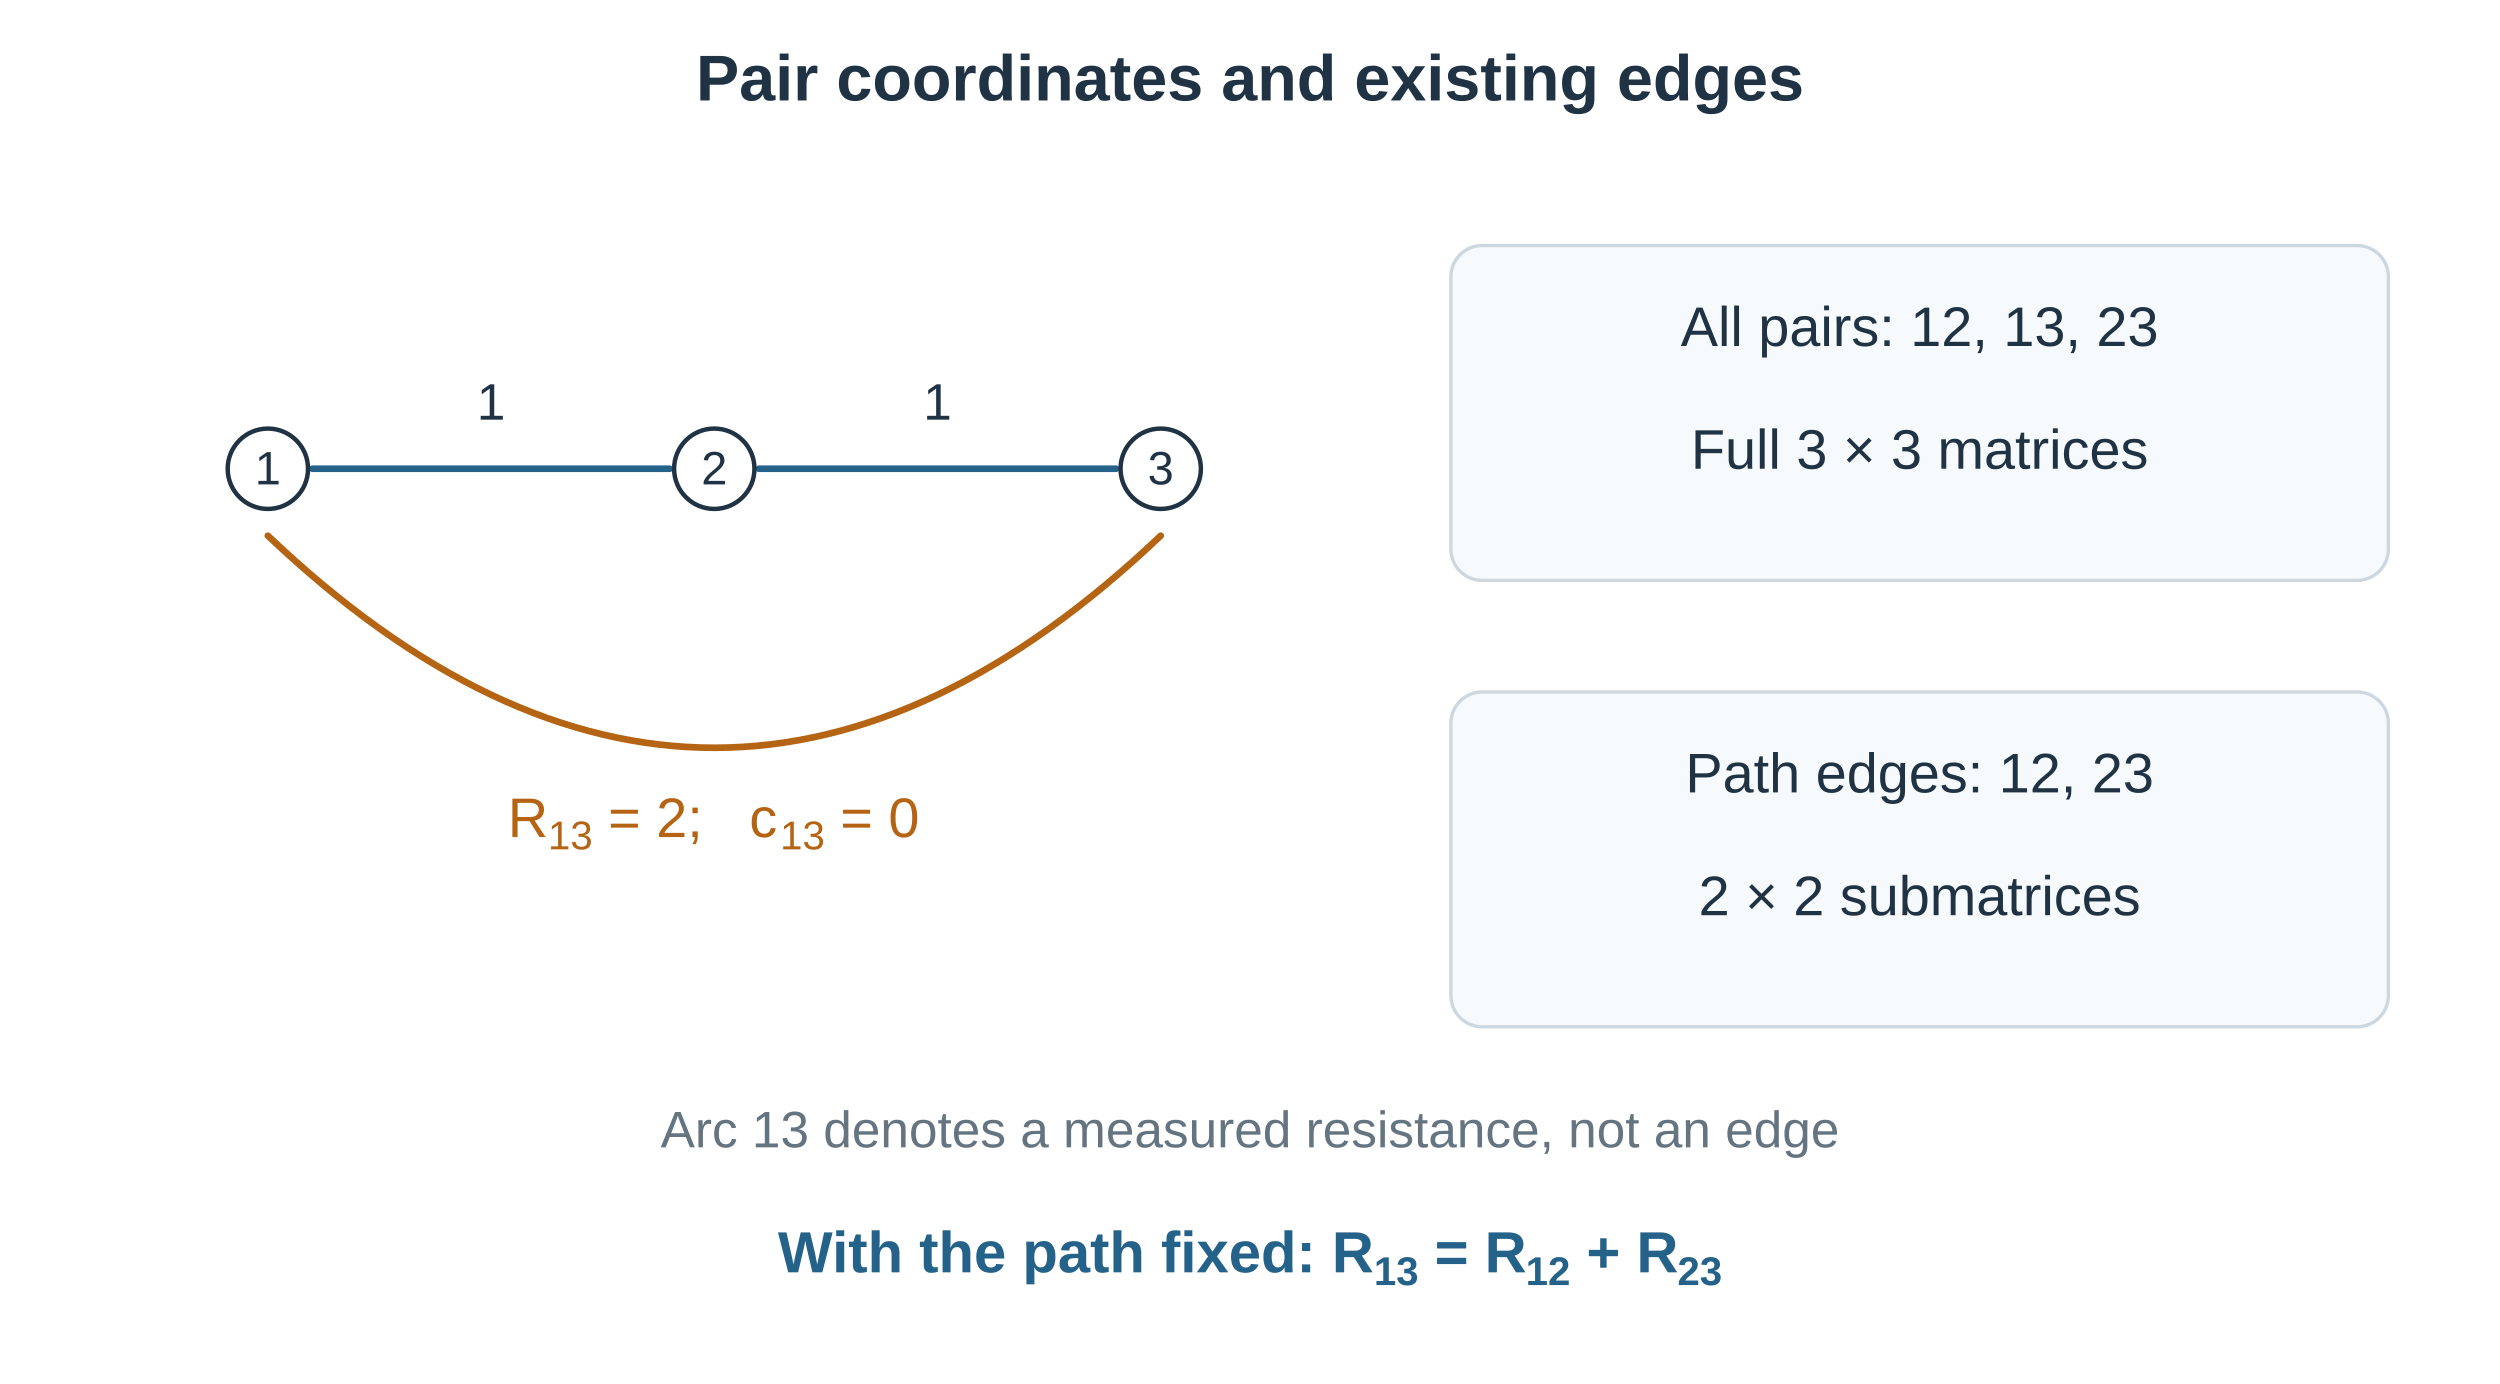
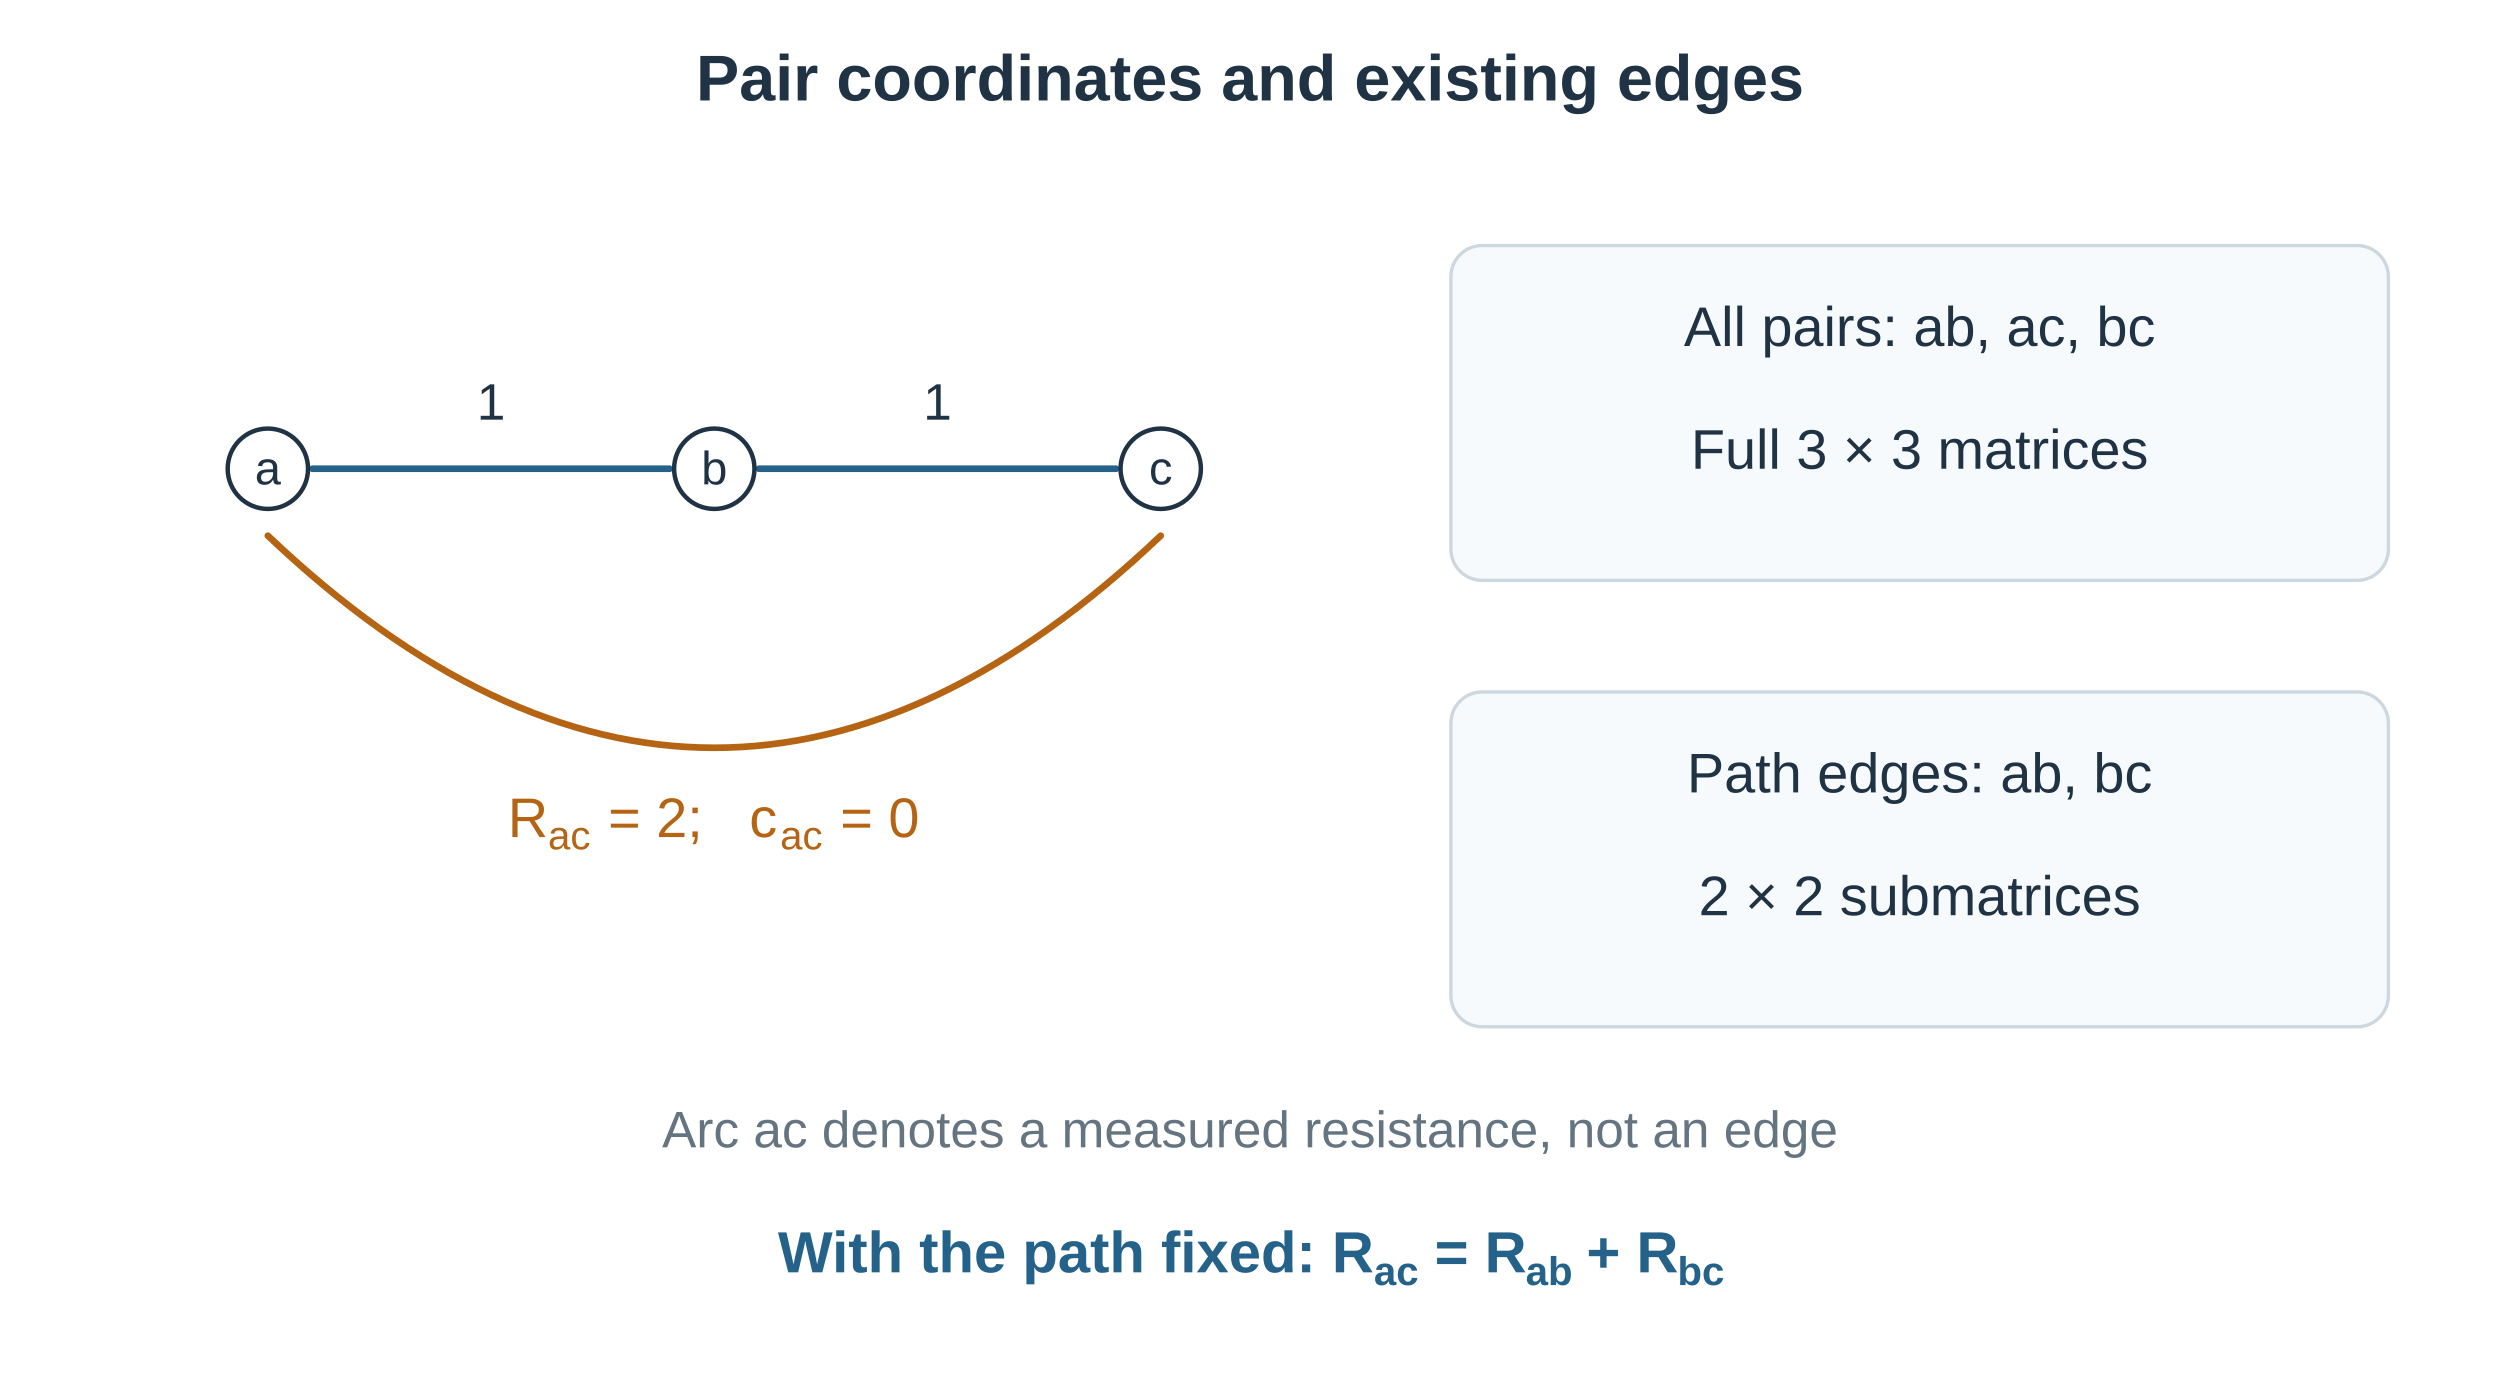
<svg xmlns="http://www.w3.org/2000/svg" width="1120" height="620" viewBox="0 0 1120 620" role="img" aria-labelledby="title">
  <defs>
    <marker id="arrow" markerWidth="12" markerHeight="12" refX="9" refY="5" orient="auto" markerUnits="userSpaceOnUse">
      <path d="M0 0 L10 5 L0 10 Z" fill="#24628a" />
    </marker>
  </defs>
  <style>text{font-family:Arial,sans-serif;fill:#203344}path,line{stroke-linecap:round;stroke-linejoin:round}</style>
  <rect width="1120" height="620" fill="white" />
  <text xml:space="preserve" x="560" y="45" font-size="29" fill="#203344" style="fill:#203344" font-weight="600" text-anchor="middle">Pair coordinates and existing edges</text>
  <line x1="140" y1="210" x2="300" y2="210" stroke="#24628a" stroke-width="3" />
  <text xml:space="preserve" x="220.0" y="188" font-size="23" fill="#203344" style="fill:#203344" font-weight="400" text-anchor="middle">1</text>
  <line x1="340" y1="210" x2="500" y2="210" stroke="#24628a" stroke-width="3" />
  <text xml:space="preserve" x="420.0" y="188" font-size="23" fill="#203344" style="fill:#203344" font-weight="400" text-anchor="middle">1</text>
  <circle cx="120" cy="210" r="18" fill="white" stroke="#203344" stroke-width="2" />
-   <text xml:space="preserve" x="120" y="217" font-size="21" fill="#203344" style="fill:#203344" font-weight="400" text-anchor="middle">1</text>
+   <text xml:space="preserve" x="120" y="217" font-size="21" fill="#203344" style="fill:#203344" font-weight="400" text-anchor="middle">a</text>
  <circle cx="320" cy="210" r="18" fill="white" stroke="#203344" stroke-width="2" />
-   <text xml:space="preserve" x="320" y="217" font-size="21" fill="#203344" style="fill:#203344" font-weight="400" text-anchor="middle">2</text>
+   <text xml:space="preserve" x="320" y="217" font-size="21" fill="#203344" style="fill:#203344" font-weight="400" text-anchor="middle">b</text>
  <circle cx="520" cy="210" r="18" fill="white" stroke="#203344" stroke-width="2" />
-   <text xml:space="preserve" x="520" y="217" font-size="21" fill="#203344" style="fill:#203344" font-weight="400" text-anchor="middle">3</text>
+   <text xml:space="preserve" x="520" y="217" font-size="21" fill="#203344" style="fill:#203344" font-weight="400" text-anchor="middle">c</text>
  <path d="M120 240 Q320 430 520 240" fill="none" stroke="#b56414" stroke-width="3" />
  <text xml:space="preserve" x="227.5" y="375" font-size="25" fill="#b56414" style="fill:#b56414" font-weight="400" text-anchor="start">R</text>
-   <text xml:space="preserve" x="245.5" y="380.5" font-size="18" fill="#b56414" style="fill:#b56414" font-weight="400" text-anchor="start">13</text>
+   <text xml:space="preserve" x="245.5" y="380.5" font-size="18" fill="#b56414" style="fill:#b56414" font-weight="400" text-anchor="start">ac</text>
  <text xml:space="preserve" x="265.5" y="375" font-size="25" fill="#b56414" style="fill:#b56414" font-weight="400" text-anchor="start"> = 2;   c</text>
-   <text xml:space="preserve" x="349.5" y="380.5" font-size="18" fill="#b56414" style="fill:#b56414" font-weight="400" text-anchor="start">13</text>
+   <text xml:space="preserve" x="349.5" y="380.5" font-size="18" fill="#b56414" style="fill:#b56414" font-weight="400" text-anchor="start">ac</text>
  <text xml:space="preserve" x="369.5" y="375" font-size="25" fill="#b56414" style="fill:#b56414" font-weight="400" text-anchor="start"> = 0</text>
  <rect x="650" y="110" width="420" height="150" rx="14" fill="#f7fafc" stroke="#ccd7df" stroke-width="1.5" />
-   <text xml:space="preserve" x="860" y="155" font-size="25" fill="#203344" style="fill:#203344" font-weight="400" text-anchor="middle">All pairs: 12, 13, 23</text>
+   <text xml:space="preserve" x="860" y="155" font-size="25" fill="#203344" style="fill:#203344" font-weight="400" text-anchor="middle">All pairs: ab, ac, bc</text>
  <text xml:space="preserve" x="860" y="210" font-size="25" fill="#203344" style="fill:#203344" font-weight="400" text-anchor="middle">Full 3 × 3 matrices</text>
  <rect x="650" y="310" width="420" height="150" rx="14" fill="#f7fafc" stroke="#ccd7df" stroke-width="1.5" />
-   <text xml:space="preserve" x="860" y="355" font-size="25" fill="#203344" style="fill:#203344" font-weight="400" text-anchor="middle">Path edges: 12, 23</text>
+   <text xml:space="preserve" x="860" y="355" font-size="25" fill="#203344" style="fill:#203344" font-weight="400" text-anchor="middle">Path edges: ab, bc</text>
  <text xml:space="preserve" x="860" y="410" font-size="25" fill="#203344" style="fill:#203344" font-weight="400" text-anchor="middle">2 × 2 submatrices</text>
-   <text xml:space="preserve" x="560" y="514" font-size="23" fill="#647481" style="fill:#647481" font-weight="400" text-anchor="middle">Arc 13 denotes a measured resistance, not an edge</text>
+   <text xml:space="preserve" x="560" y="514" font-size="23" fill="#647481" style="fill:#647481" font-weight="400" text-anchor="middle">Arc ac denotes a measured resistance, not an edge</text>
  <text xml:space="preserve" x="348.5" y="570" font-size="26" fill="#24628a" style="fill:#24628a" font-weight="600" text-anchor="start">With the path fixed: R</text>
-   <text xml:space="preserve" x="615.5" y="575.72" font-size="18" fill="#24628a" style="fill:#24628a" font-weight="600" text-anchor="start">13</text>
+   <text xml:space="preserve" x="615.5" y="575.72" font-size="18" fill="#24628a" style="fill:#24628a" font-weight="600" text-anchor="start">ac</text>
  <text xml:space="preserve" x="635.5" y="570" font-size="26" fill="#24628a" style="fill:#24628a" font-weight="600" text-anchor="start"> = R</text>
-   <text xml:space="preserve" x="683.5" y="575.72" font-size="18" fill="#24628a" style="fill:#24628a" font-weight="600" text-anchor="start">12</text>
+   <text xml:space="preserve" x="683.5" y="575.72" font-size="18" fill="#24628a" style="fill:#24628a" font-weight="600" text-anchor="start">ab</text>
  <text xml:space="preserve" x="703.5" y="570" font-size="26" fill="#24628a" style="fill:#24628a" font-weight="600" text-anchor="start"> + R</text>
-   <text xml:space="preserve" x="751.5" y="575.72" font-size="18" fill="#24628a" style="fill:#24628a" font-weight="600" text-anchor="start">23</text>
+   <text xml:space="preserve" x="751.5" y="575.72" font-size="18" fill="#24628a" style="fill:#24628a" font-weight="600" text-anchor="start">bc</text>
</svg>
